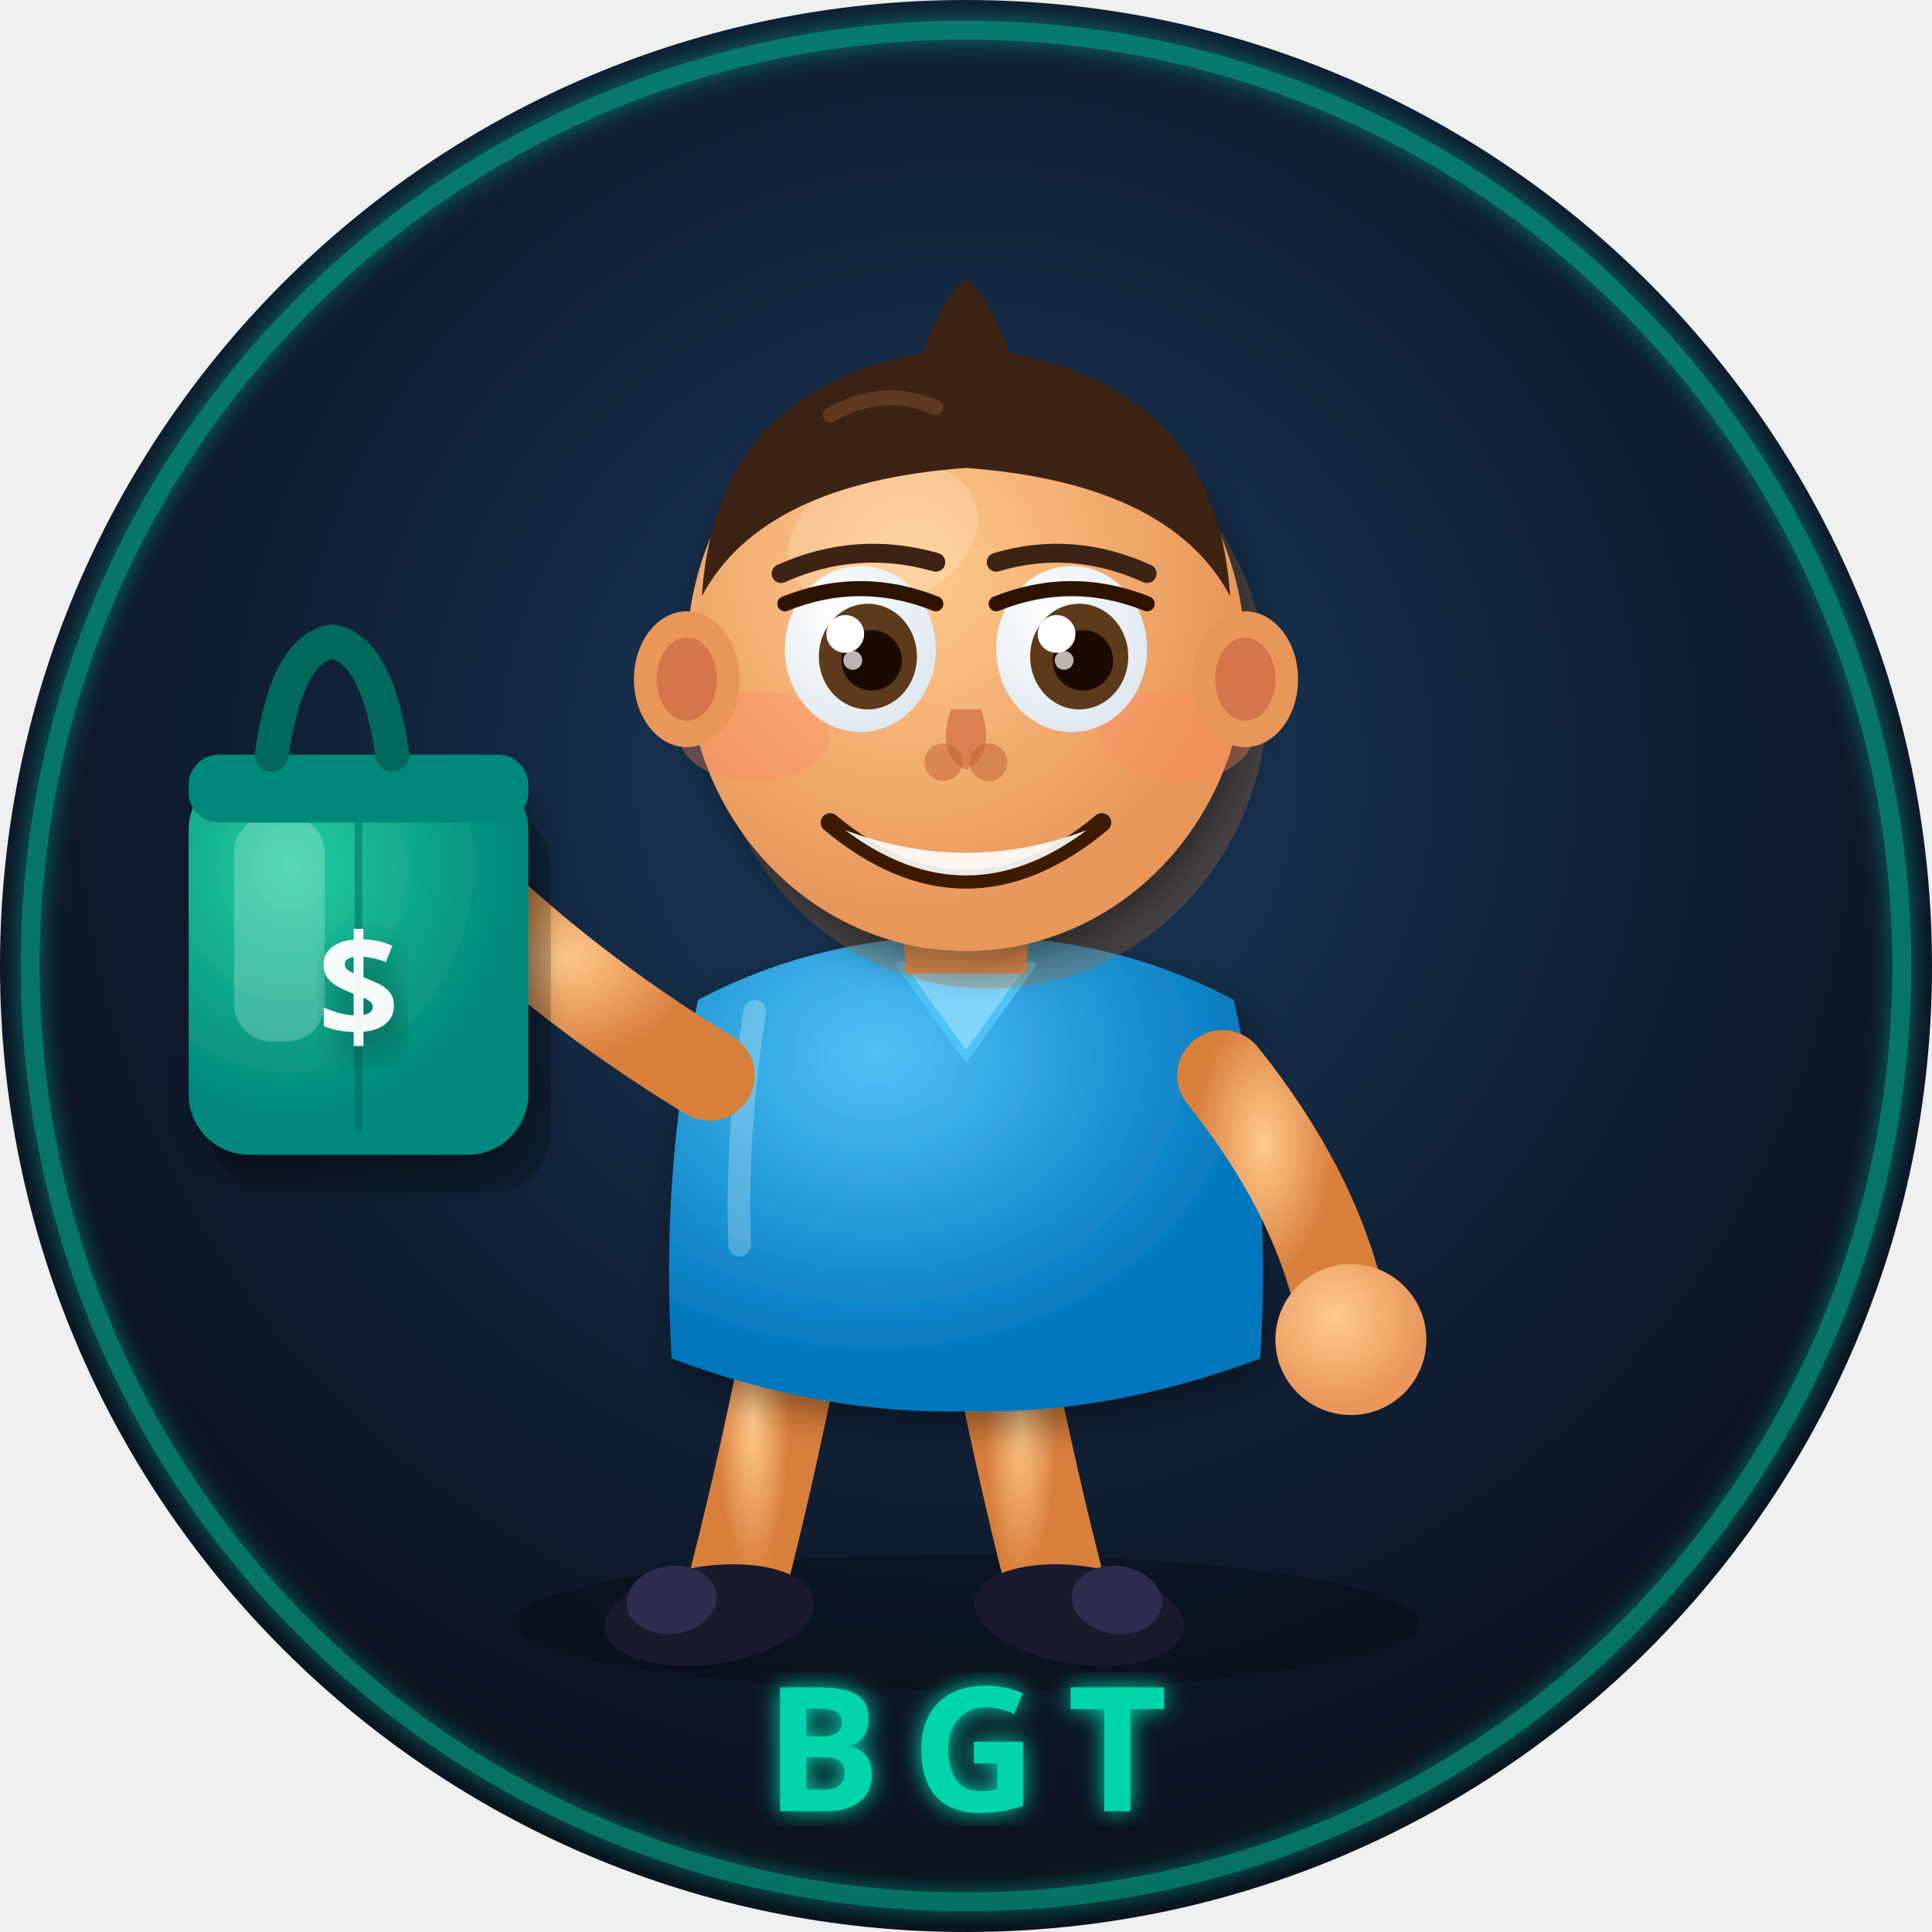
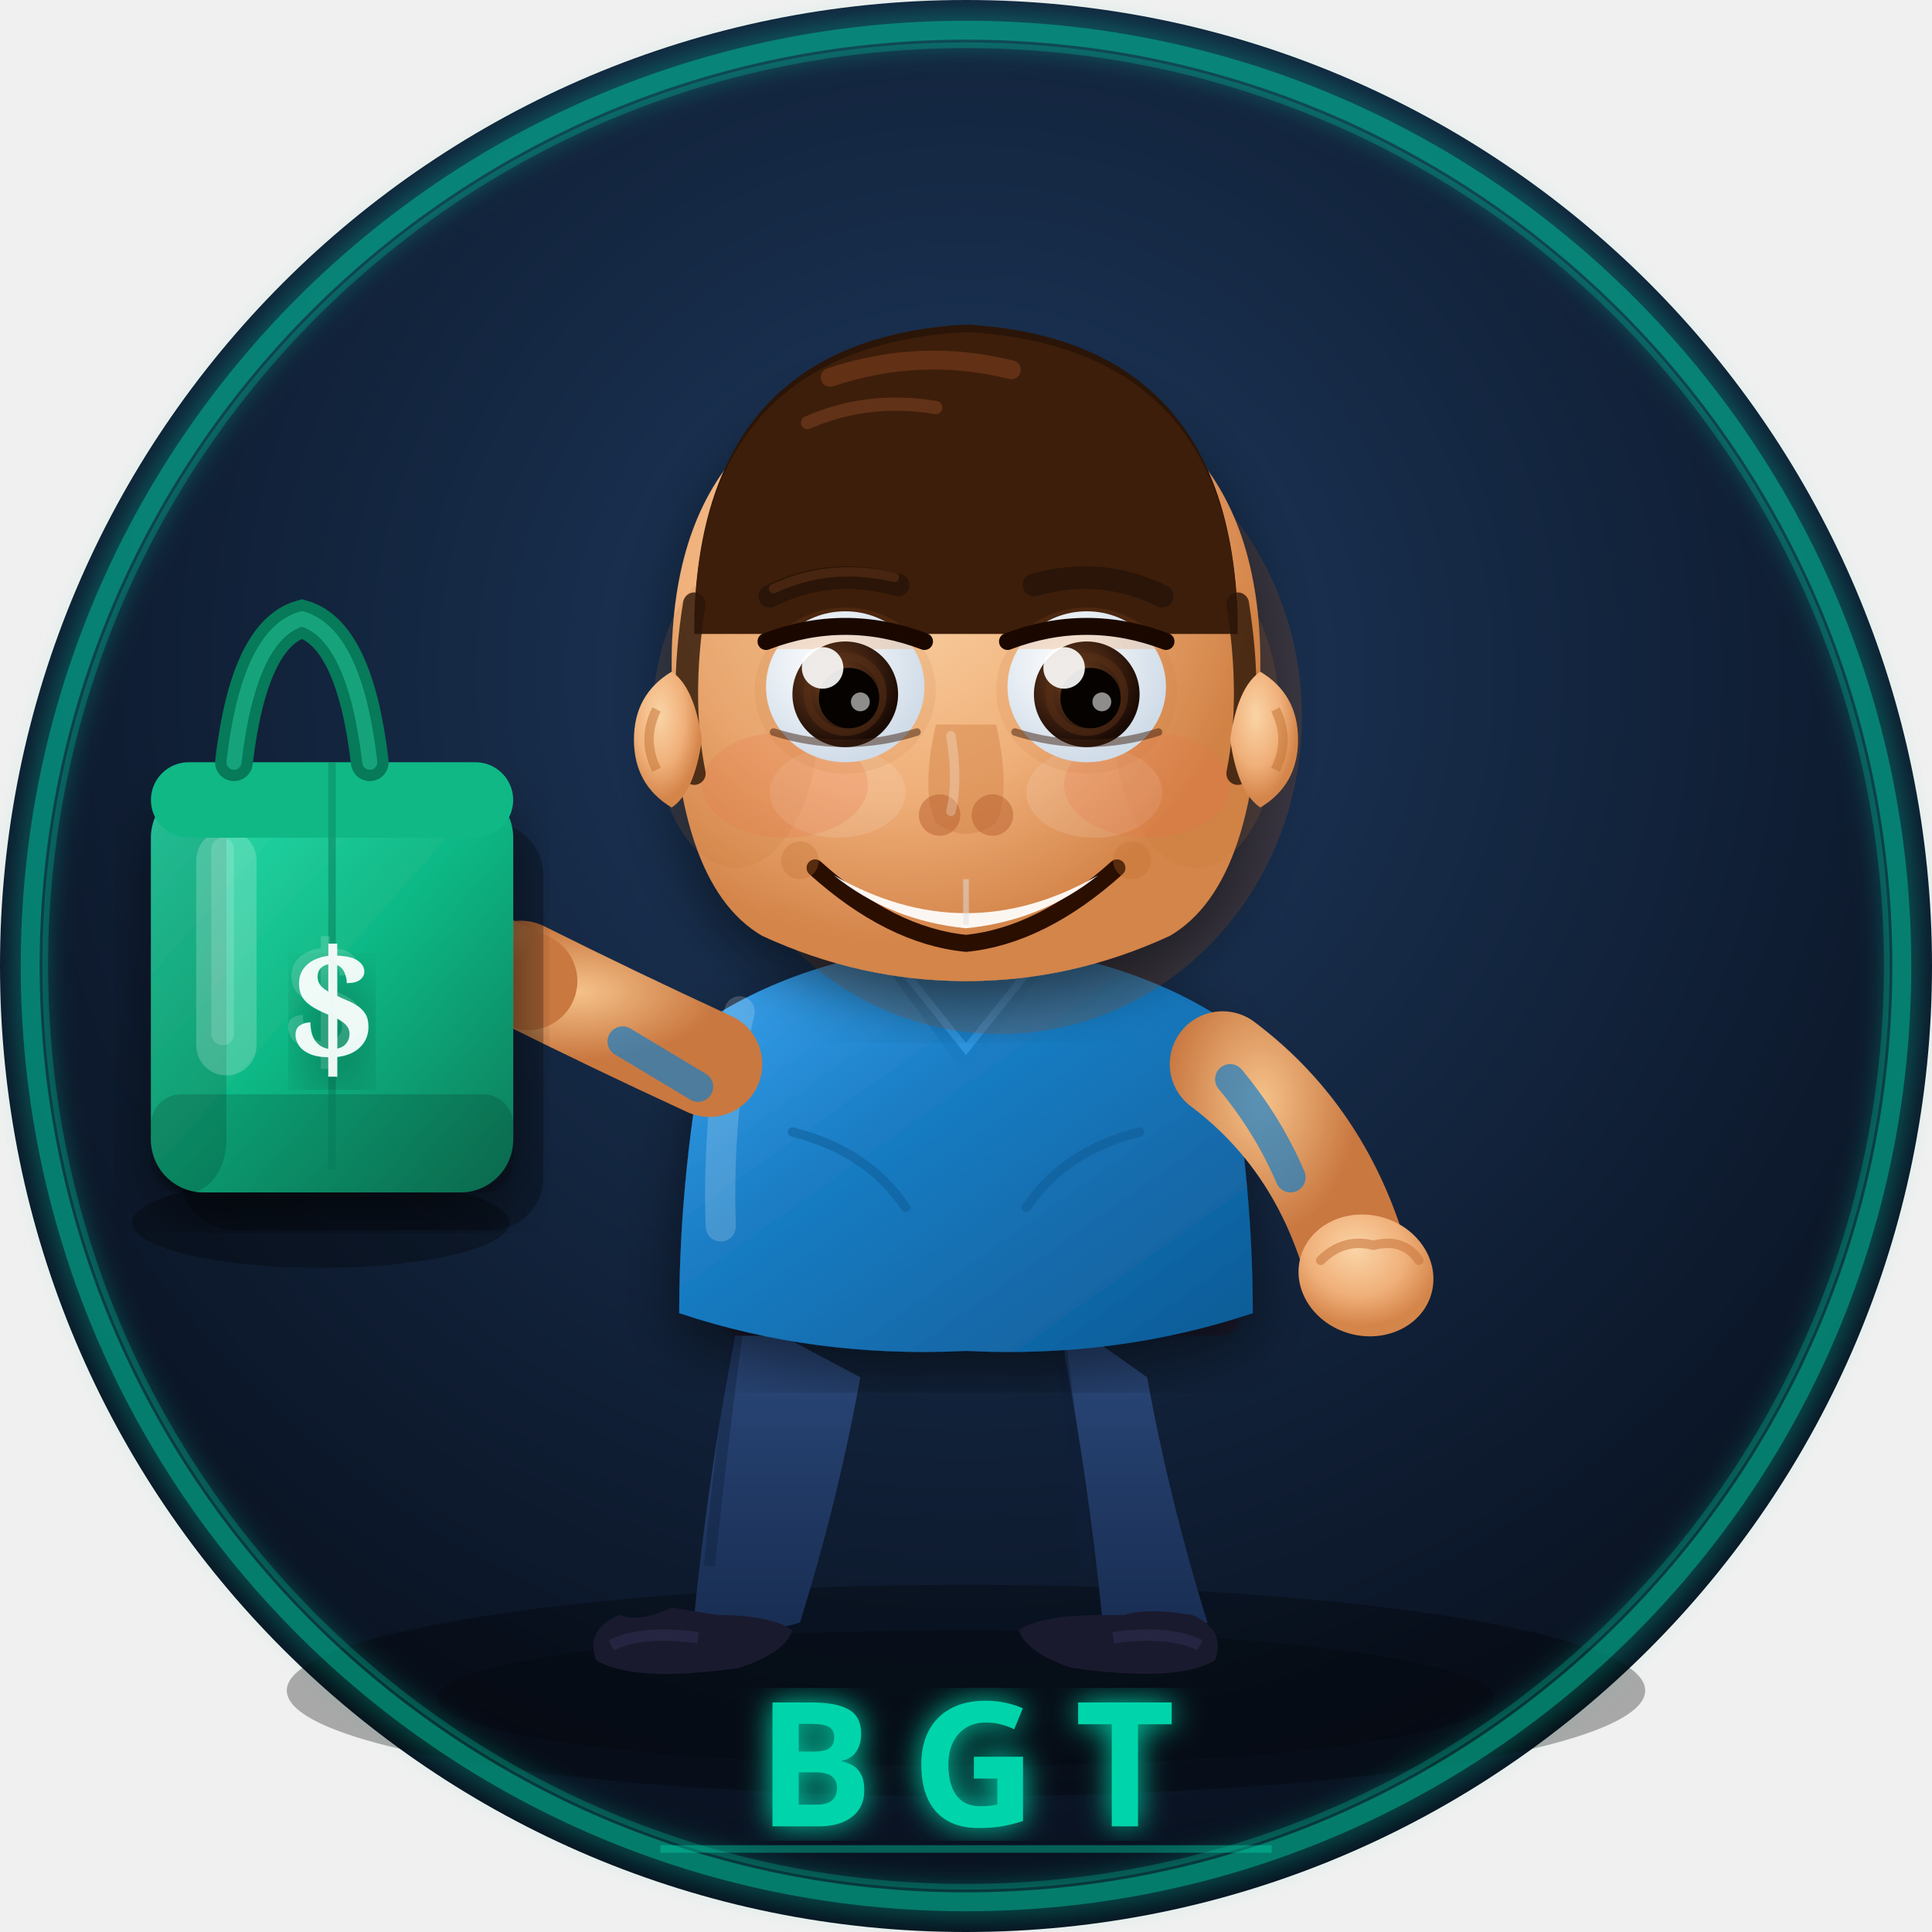
<svg xmlns="http://www.w3.org/2000/svg" viewBox="0 0 512 512" width="512" height="512">
  <defs>
-     <radialGradient id="bgGrad" cx="50%" cy="40%" r="60%">
-       <stop offset="0%" stop-color="#1a3a5c" />
-       <stop offset="100%" stop-color="#0a0e1a" />
+     <radialGradient id="bgGrad" cx="50%" cy="35%" r="70%">
+       <stop offset="0%" stop-color="#1e3a5f" />
+       <stop offset="100%" stop-color="#060c18" />
    </radialGradient>
-     <radialGradient id="skinGrad" cx="40%" cy="35%" r="60%">
-       <stop offset="0%" stop-color="#ffcb8e" />
-       <stop offset="100%" stop-color="#e8965a" />
+     <radialGradient id="skinFace" cx="38%" cy="32%" r="62%">
+       <stop offset="0%" stop-color="#fad4a6" />
+       <stop offset="60%" stop-color="#f0b07a" />
+       <stop offset="100%" stop-color="#d4854a" />
    </radialGradient>
-     <radialGradient id="skinBody" cx="35%" cy="30%" r="60%">
-       <stop offset="0%" stop-color="#ffcb8e" />
-       <stop offset="100%" stop-color="#d97f3c" />
+     <radialGradient id="skinArm" cx="30%" cy="20%" r="75%">
+       <stop offset="0%" stop-color="#f5c28a" />
+       <stop offset="100%" stop-color="#c97840" />
    </radialGradient>
-     <radialGradient id="shirtGrad" cx="35%" cy="25%" r="65%">
-       <stop offset="0%" stop-color="#4fc3f7" />
-       <stop offset="100%" stop-color="#0277bd" />
+     <linearGradient id="shirtGrad" x1="0%" y1="0%" x2="100%" y2="100%">
+       <stop offset="0%" stop-color="#3fa9f5" />
+       <stop offset="40%" stop-color="#1a7dc4" />
+       <stop offset="100%" stop-color="#0d5a94" />
+     </linearGradient>
+     <linearGradient id="shirtHighlight" x1="0%" y1="0%" x2="100%" y2="100%">
+       <stop offset="0%" stop-color="white" stop-opacity="0.3" />
+       <stop offset="100%" stop-color="white" stop-opacity="0" />
+     </linearGradient>
+     <linearGradient id="pantGrad" x1="0%" y1="0%" x2="0%" y2="100%">
+       <stop offset="0%" stop-color="#2c4a7c" />
+       <stop offset="100%" stop-color="#182d52" />
+     </linearGradient>
+     <linearGradient id="bagGrad" x1="0%" y1="0%" x2="100%" y2="100%">
+       <stop offset="0%" stop-color="#2de0b0" />
+       <stop offset="50%" stop-color="#10b885" />
+       <stop offset="100%" stop-color="#067a59" />
+     </linearGradient>
+     <radialGradient id="eyeWhite" cx="38%" cy="35%" r="65%">
+       <stop offset="0%" stop-color="#ffffff" />
+       <stop offset="100%" stop-color="#d0dce8" />
    </radialGradient>
-     <radialGradient id="bagGrad" cx="30%" cy="25%" r="65%">
-       <stop offset="0%" stop-color="#26d0a0" />
-       <stop offset="100%" stop-color="#00897b" />
+     <radialGradient id="irisGrad" cx="38%" cy="35%" r="65%">
+       <stop offset="0%" stop-color="#6b3d1e" />
+       <stop offset="60%" stop-color="#3d2010" />
+       <stop offset="100%" stop-color="#1a0a04" />
    </radialGradient>
-     <radialGradient id="eyeGrad" cx="35%" cy="30%" r="70%">
-       <stop offset="0%" stop-color="white" />
-       <stop offset="100%" stop-color="#e0e8f0" />
-     </radialGradient>
-     <filter id="glow">
-       <feGaussianBlur stdDeviation="3" result="blur" />
+     <filter id="dropShadow">
+       <feDropShadow dx="0" dy="6" stdDeviation="8" flood-color="#000" flood-opacity="0.5" />
+     </filter>
+     <filter id="softGlow">
+       <feGaussianBlur stdDeviation="4" result="blur" />
      <feMerge>
        <feMergeNode in="blur" />
        <feMergeNode in="SourceGraphic" />
      </feMerge>
    </filter>
-     <filter id="softShadow" x="-20%" y="-20%" width="140%" height="140%">
-       <feDropShadow dx="2" dy="4" stdDeviation="5" flood-color="#000" flood-opacity="0.4" />
+     <filter id="innerShadow">
+       <feFlood flood-color="#000" flood-opacity="0.3" result="flood" />
+       <feComposite in="flood" in2="SourceGraphic" operator="in" result="mask" />
+       <feGaussianBlur in="mask" stdDeviation="4" />
+       <feMerge>
+         <feMergeNode />
+         <feMergeNode in="SourceGraphic" />
+       </feMerge>
    </filter>
+     <clipPath id="circleClip">
+       <circle cx="256" cy="256" r="248" />
+     </clipPath>
  </defs>
  <circle cx="256" cy="256" r="256" fill="url(#bgGrad)" />
-   <ellipse cx="256" cy="430" rx="120" ry="18" fill="black" opacity="0.25" />
-   <path d="M210 355 Q202 395 194 425" stroke="url(#skinBody)" stroke-width="26" fill="none" stroke-linecap="round" />
-   <path d="M265 355 Q273 395 281 425" stroke="url(#skinBody)" stroke-width="26" fill="none" stroke-linecap="round" />
-   <ellipse cx="188" cy="428" rx="28" ry="13" fill="#1a1a2e" transform="rotate(-8 188 428)" />
-   <ellipse cx="178" cy="424" rx="12" ry="9" fill="#2d2d4e" transform="rotate(-8 178 424)" />
-   <ellipse cx="286" cy="428" rx="28" ry="13" fill="#1a1a2e" transform="rotate(8 286 428)" />
-   <ellipse cx="296" cy="424" rx="12" ry="9" fill="#2d2d4e" transform="rotate(8 296 424)" />
-   <path d="M185 265 Q175 310 178 360 Q218 375 256 374 Q294 375 334 360 Q337 310 327 265 Q295 248 256 248 Q217 248 185 265Z" fill="url(#shirtGrad)" filter="url(#softShadow)" />
-   <path d="M200 268 Q195 300 196 330" stroke="white" stroke-width="6" fill="none" stroke-linecap="round" opacity="0.25" />
-   <path d="M238 255 L256 280 L274 255" fill="#81d4fa" stroke="#4fc3f7" stroke-width="2" />
-   <path d="M188 285 Q155 265 128 240" stroke="url(#skinBody)" stroke-width="24" fill="none" stroke-linecap="round" />
-   <circle cx="118" cy="233" r="20" fill="url(#skinGrad)" />
-   <path d="M108 228 Q118 222 128 228" stroke="#d97f3c" stroke-width="2.5" fill="none" stroke-linecap="round" opacity="0.6" />
-   <path d="M324 285 Q348 315 355 345" stroke="url(#skinBody)" stroke-width="24" fill="none" stroke-linecap="round" />
-   <circle cx="358" cy="355" r="20" fill="url(#skinGrad)" />
-   <path d="M236 232 Q240 248 240 258 L272 258 Q272 248 276 232Z" fill="url(#skinGrad)" />
-   <ellipse cx="258" cy="178" rx="74" ry="78" fill="#c07030" opacity="0.3" transform="translate(4,6)" />
-   <ellipse cx="256" cy="174" rx="74" ry="78" fill="url(#skinGrad)" filter="url(#softShadow)" />
-   <ellipse cx="200" cy="195" rx="20" ry="12" fill="#ff8a65" opacity="0.35" />
-   <ellipse cx="312" cy="195" rx="20" ry="12" fill="#ff8a65" opacity="0.35" />
-   <ellipse cx="234" cy="142" rx="26" ry="18" fill="white" opacity="0.18" transform="rotate(-20 234 142)" />
-   <path d="M186 158 Q190 98 256 92 Q322 98 326 158 Q310 128 256 124 Q202 128 186 158Z" fill="#3d2314" />
-   <path d="M244 95 Q250 78 256 74 Q262 78 268 95" fill="#3d2314" />
-   <path d="M220 110 Q234 102 248 108" stroke="#6d4226" stroke-width="4" fill="none" stroke-linecap="round" opacity="0.7" />
-   <ellipse cx="182" cy="180" rx="14" ry="18" fill="#e8965a" />
-   <ellipse cx="182" cy="180" rx="8" ry="11" fill="#d4754a" />
-   <ellipse cx="330" cy="180" rx="14" ry="18" fill="#e8965a" />
-   <ellipse cx="330" cy="180" rx="8" ry="11" fill="#d4754a" />
-   <ellipse cx="228" cy="172" rx="20" ry="22" fill="url(#eyeGrad)" />
-   <ellipse cx="284" cy="172" rx="20" ry="22" fill="url(#eyeGrad)" />
-   <ellipse cx="230" cy="174" rx="13" ry="14" fill="#5d3a1a" />
-   <ellipse cx="286" cy="174" rx="13" ry="14" fill="#5d3a1a" />
-   <circle cx="231" cy="175" r="8" fill="#1a0a00" />
-   <circle cx="287" cy="175" r="8" fill="#1a0a00" />
-   <circle cx="224" cy="168" r="5" fill="white" />
-   <circle cx="226" cy="175" r="2.5" fill="white" opacity="0.7" />
-   <circle cx="280" cy="168" r="5" fill="white" />
-   <circle cx="282" cy="175" r="2.5" fill="white" opacity="0.7" />
-   <path d="M208 160 Q228 152 248 160" stroke="#2d1200" stroke-width="4" fill="none" stroke-linecap="round" />
-   <path d="M264 160 Q284 152 304 160" stroke="#2d1200" stroke-width="4" fill="none" stroke-linecap="round" />
-   <path d="M207 152 Q227 143 248 149" stroke="#3d2314" stroke-width="5" fill="none" stroke-linecap="round" />
-   <path d="M264 149 Q284 143 304 152" stroke="#3d2314" stroke-width="5" fill="none" stroke-linecap="round" />
-   <path d="M252 188 Q248 200 256 204 Q264 200 260 188" fill="#d4754a" opacity="0.8" />
-   <circle cx="250" cy="202" r="5" fill="#c06030" opacity="0.5" />
-   <circle cx="262" cy="202" r="5" fill="#c06030" opacity="0.5" />
-   <path d="M220 218 Q256 248 292 218" stroke="#3d1a00" stroke-width="5" fill="none" stroke-linecap="round" />
-   <path d="M224 220 Q256 244 288 220 Q256 232 224 220Z" fill="white" opacity="0.9" />
-   <rect x="52" y="208" width="90" height="102" rx="16" fill="black" opacity="0.2" transform="translate(4,6)" />
-   <rect x="50" y="204" width="90" height="102" rx="16" fill="url(#bagGrad)" filter="url(#softShadow)" />
-   <rect x="62" y="216" width="24" height="60" rx="10" fill="white" opacity="0.22" />
-   <line x1="95" y1="210" x2="95" y2="300" stroke="#00695c" stroke-width="2" opacity="0.5" />
-   <rect x="50" y="200" width="90" height="18" rx="8" fill="#00897b" />
-   <path d="M72 200 Q76 172 88 170 Q100 172 104 200" stroke="#00695c" stroke-width="9" fill="none" stroke-linecap="round" />
-   <text x="95" y="275" font-family="Arial Black, sans-serif" font-weight="900" font-size="38" fill="white" text-anchor="middle" opacity="0.95" filter="url(#softShadow)">$</text>
-   <circle cx="256" cy="256" r="248" fill="none" stroke="#00d4aa" stroke-width="5" opacity="0.5" filter="url(#glow)" />
-   <text x="256" y="480" font-family="Arial Black, sans-serif" font-weight="900" font-size="46" fill="#00d4aa" text-anchor="middle" letter-spacing="8" filter="url(#glow)">BGT</text>
+   <ellipse cx="256" cy="448" rx="180" ry="28" fill="#000" opacity="0.3" />
+   <ellipse cx="256" cy="450" rx="140" ry="18" fill="#000" opacity="0.2" />
+   <path d="M196 348 Q188 388 184 428 Q196 435 212 430 Q222 398 228 365Z" fill="url(#pantGrad)" />
+   <path d="M280 348 Q288 388 292 428 Q304 435 320 430 Q310 398 304 365Z" fill="url(#pantGrad)" />
+   <path d="M196 348 Q191 385 188 415" stroke="#0f1e3a" stroke-width="3" fill="none" opacity="0.4" />
+   <path d="M280 348 Q285 385 288 415" stroke="#0f1e3a" stroke-width="3" fill="none" opacity="0.4" />
+   <rect x="192" y="340" width="136" height="14" rx="4" fill="#1a1a2e" />
+   <rect x="248" y="338" width="20" height="18" rx="3" fill="#c0a020" />
+   <rect x="251" y="341" width="14" height="12" rx="2" fill="#f0d060" />
+   <path d="M178 426 Q170 430 164 428 Q155 432 158 440 Q168 446 196 442 Q208 438 210 432 Q204 428 190 428Z" fill="#1a1a2e" />
+   <path d="M162 436 Q170 432 185 434" stroke="#2d2d4e" stroke-width="3" fill="none" opacity="0.6" />
+   <path d="M298 428 Q304 426 316 428 Q325 432 322 440 Q312 446 284 442 Q272 438 270 432 Q276 428 292 428Z" fill="#1a1a2e" />
+   <path d="M318 436 Q310 432 295 434" stroke="#2d2d4e" stroke-width="3" fill="none" opacity="0.6" />
+   <path d="M188 270 Q180 310 180 348 Q216 360 256 358 Q296 360 332 348 Q332 310 324 270 Q296 252 256 250 Q216 252 188 270Z" fill="url(#shirtGrad)" filter="url(#dropShadow)" />
+   <path d="M196 268 Q190 295 191 325" stroke="white" stroke-width="8" fill="none" stroke-linecap="round" opacity="0.18" />
+   <path d="M210 300 Q230 305 240 320" stroke="#0d5a94" stroke-width="2.5" fill="none" stroke-linecap="round" opacity="0.5" />
+   <path d="M302 300 Q282 305 272 320" stroke="#0d5a94" stroke-width="2.5" fill="none" stroke-linecap="round" opacity="0.5" />
+   <path d="M236 258 L256 285 L276 258 Q268 250 256 250 Q244 250 236 258Z" fill="#1a7dc4" />
+   <path d="M240 258 L256 278 L272 258" stroke="#3fa9f5" stroke-width="2" fill="none" opacity="0.5" />
+   <path d="M188 282 Q162 270 138 258" stroke="url(#skinArm)" stroke-width="28" fill="none" stroke-linecap="round" />
+   <path d="M140 260 Q122 252 108 244" stroke="url(#skinArm)" stroke-width="26" fill="none" stroke-linecap="round" />
+   <path d="M324 282 Q348 300 358 330" stroke="url(#skinArm)" stroke-width="28" fill="none" stroke-linecap="round" />
+   <path d="M185 288 Q175 282 165 276" stroke="#1a7dc4" stroke-width="8" fill="none" stroke-linecap="round" opacity="0.7" />
+   <path d="M326 286 Q336 298 342 312" stroke="#1a7dc4" stroke-width="8" fill="none" stroke-linecap="round" opacity="0.7" />
+   <ellipse cx="100" cy="242" rx="19" ry="16" fill="url(#skinFace)" transform="rotate(-20 100 242)" />
+   <path d="M86 238 Q92 232 100 234 Q108 232 114 238" stroke="#c97840" stroke-width="2.5" fill="none" stroke-linecap="round" opacity="0.6" />
+   <path d="M86 242 Q92 248 100 246 Q108 248 114 242" stroke="#c97840" stroke-width="2.5" fill="none" stroke-linecap="round" opacity="0.4" />
+   <ellipse cx="362" cy="338" rx="18" ry="16" fill="url(#skinFace)" transform="rotate(15 362 338)" />
+   <path d="M350 334 Q356 328 364 330 Q372 328 376 334" stroke="#c97840" stroke-width="2.5" fill="none" stroke-linecap="round" opacity="0.6" />
+   <path d="M234 234 L234 255 Q245 260 256 260 Q267 260 278 255 L278 234 Q267 228 256 228 Q245 228 234 234Z" fill="url(#skinFace)" />
+   <path d="M234 250 Q256 258 278 250" stroke="#d4854a" stroke-width="3" fill="none" opacity="0.4" />
+   <ellipse cx="260" cy="182" rx="80" ry="84" fill="#a05020" opacity="0.25" transform="translate(5,8)" />
+   <path d="M178 176 Q178 100 256 96 Q334 100 334 176 Q334 234 310 248 Q284 260 256 260 Q228 260 202 248 Q178 234 178 176Z" fill="url(#skinFace)" filter="url(#dropShadow)" />
+   <path d="M205 240 Q256 262 307 240" stroke="#d4854a" stroke-width="2" fill="none" opacity="0.3" />
+   <ellipse cx="195" cy="190" rx="22" ry="40" fill="#c07030" opacity="0.15" />
+   <ellipse cx="317" cy="190" rx="22" ry="40" fill="#c07030" opacity="0.15" />
+   <ellipse cx="222" cy="210" rx="18" ry="12" fill="white" opacity="0.12" />
+   <ellipse cx="290" cy="210" rx="18" ry="12" fill="white" opacity="0.12" />
+   <ellipse cx="208" cy="208" rx="22" ry="14" fill="#e8704a" opacity="0.22" />
+   <ellipse cx="304" cy="208" rx="22" ry="14" fill="#e8704a" opacity="0.22" />
+   <path d="M184 164 Q186 90 256 86 Q326 90 328 164 Q320 118 256 114 Q192 118 184 164Z" fill="#2a1508" />
+   <path d="M184 168 Q184 92 256 88 Q328 92 328 168" fill="#3d1e0a" />
+   <path d="M220 100 Q244 92 268 98" stroke="#6b3518" stroke-width="5" fill="none" stroke-linecap="round" opacity="0.8" />
+   <path d="M214 112 Q230 105 248 108" stroke="#7a4020" stroke-width="3.5" fill="none" stroke-linecap="round" opacity="0.6" />
+   <path d="M184 160 Q180 185 184 205" stroke="#2a1508" stroke-width="6" fill="none" stroke-linecap="round" opacity="0.8" />
+   <path d="M328 160 Q332 185 328 205" stroke="#2a1508" stroke-width="6" fill="none" stroke-linecap="round" opacity="0.8" />
+   <path d="M178 178 Q168 184 168 196 Q168 208 178 214 Q184 210 186 196 Q184 182 178 178Z" fill="url(#skinFace)" />
+   <path d="M174 188 Q170 196 174 204" stroke="#c07030" stroke-width="2.5" fill="none" opacity="0.5" />
+   <path d="M334 178 Q344 184 344 196 Q344 208 334 214 Q328 210 326 196 Q328 182 334 178Z" fill="url(#skinFace)" />
+   <path d="M338 188 Q342 196 338 204" stroke="#c07030" stroke-width="2.5" fill="none" opacity="0.5" />
+   <path d="M204 158 Q220 150 238 155" stroke="#2a1508" stroke-width="6" fill="none" stroke-linecap="round" />
+   <path d="M274 155 Q292 150 308 158" stroke="#2a1508" stroke-width="6" fill="none" stroke-linecap="round" />
+   <path d="M205 156 Q220 149 237 153" stroke="#5a3015" stroke-width="2.5" fill="none" stroke-linecap="round" opacity="0.6" />
+   <ellipse cx="224" cy="183" rx="24" ry="22" fill="#c07030" opacity="0.12" />
+   <ellipse cx="288" cy="183" rx="24" ry="22" fill="#c07030" opacity="0.12" />
+   <ellipse cx="224" cy="182" rx="21" ry="20" fill="url(#eyeWhite)" />
+   <ellipse cx="288" cy="182" rx="21" ry="20" fill="url(#eyeWhite)" />
+   <path d="M204 172 Q224 164 244 172" fill="#f0b07a" opacity="0.35" />
+   <path d="M268 172 Q288 164 308 172" fill="#f0b07a" opacity="0.35" />
+   <circle cx="224" cy="184" r="14" fill="url(#irisGrad)" />
+   <circle cx="288" cy="184" r="14" fill="url(#irisGrad)" />
+   <circle cx="224" cy="184" r="10" fill="none" stroke="#5a3015" stroke-width="2" opacity="0.5" />
+   <circle cx="288" cy="184" r="10" fill="none" stroke="#5a3015" stroke-width="2" opacity="0.5" />
+   <circle cx="225" cy="185" r="8" fill="#050200" />
+   <circle cx="289" cy="185" r="8" fill="#050200" />
+   <circle cx="218" cy="177" r="5.5" fill="white" opacity="0.9" />
+   <circle cx="282" cy="177" r="5.5" fill="white" opacity="0.9" />
+   <circle cx="228" cy="186" r="2.5" fill="white" opacity="0.55" />
+   <circle cx="292" cy="186" r="2.5" fill="white" opacity="0.55" />
+   <path d="M203 170 Q224 162 245 170" stroke="#1a0800" stroke-width="4.5" fill="none" stroke-linecap="round" />
+   <path d="M267 170 Q288 162 309 170" stroke="#1a0800" stroke-width="4.5" fill="none" stroke-linecap="round" />
+   <path d="M205 194 Q224 200 243 194" stroke="#3d2010" stroke-width="2" fill="none" stroke-linecap="round" opacity="0.5" />
+   <path d="M269 194 Q288 200 307 194" stroke="#3d2010" stroke-width="2" fill="none" stroke-linecap="round" opacity="0.5" />
+   <path d="M248 192 Q244 210 248 218 Q256 224 264 218 Q268 210 264 192" fill="#d4854a" opacity="0.5" />
+   <circle cx="249" cy="216" r="5.5" fill="#b86030" opacity="0.5" />
+   <circle cx="263" cy="216" r="5.5" fill="#b86030" opacity="0.5" />
+   <path d="M252 195 Q254 207 252 215" stroke="white" stroke-width="2.5" fill="none" stroke-linecap="round" opacity="0.25" />
+   <path d="M216 230 Q236 248 256 250 Q276 248 296 230" stroke="#2a0e00" stroke-width="4.5" fill="none" stroke-linecap="round" />
+   <path d="M221 232 Q256 252 291 232 Q276 244 256 246 Q236 244 221 232Z" fill="white" opacity="0.92" />
+   <line x1="256" y1="233" x2="256" y2="245" stroke="#ddd" stroke-width="1.5" opacity="0.5" />
+   <circle cx="212" cy="228" r="5" fill="#c07030" opacity="0.3" />
+   <circle cx="300" cy="228" r="5" fill="#c07030" opacity="0.3" />
+   <ellipse cx="80" cy="316" rx="50" ry="12" fill="#000" opacity="0.3" transform="translate(5,8)" />
+   <rect x="42" y="210" width="96" height="108" rx="14" fill="#000" opacity="0.25" transform="translate(6,8)" />
+   <rect x="40" y="208" width="96" height="108" rx="14" fill="url(#bagGrad)" filter="url(#dropShadow)" />
+   <rect x="40" y="208" width="20" height="108" rx="14" fill="#000" opacity="0.15" />
+   <rect x="40" y="290" width="96" height="26" rx="8" fill="#000" opacity="0.15" />
+   <line x1="88" y1="214" x2="88" y2="310" stroke="#067a59" stroke-width="2" opacity="0.5" />
+   <rect x="52" y="220" width="16" height="65" rx="8" fill="white" opacity="0.2" />
+   <rect x="56" y="222" width="6" height="55" rx="3" fill="white" opacity="0.15" />
+   <rect x="40" y="202" width="96" height="20" rx="10" fill="#10b885" />
+   <line x1="88" y1="202" x2="88" y2="222" stroke="#067a59" stroke-width="2" opacity="0.4" />
+   <path d="M62 202 Q66 168 80 164 Q94 168 98 202" stroke="#067a59" stroke-width="10" fill="none" stroke-linecap="round" />
+   <path d="M62 202 Q66 168 80 164 Q94 168 98 202" stroke="#2de0b0" stroke-width="4" fill="none" stroke-linecap="round" opacity="0.4" />
+   <text x="88" y="282" font-family="Georgia, serif" font-weight="bold" font-size="42" fill="white" text-anchor="middle" opacity="0.92" filter="url(#dropShadow)">$</text>
+   <text x="86" y="280" font-family="Georgia, serif" font-weight="bold" font-size="42" fill="white" text-anchor="middle" opacity="0.15">$</text>
+   <circle cx="256" cy="256" r="248" fill="none" stroke="#00d4aa" stroke-width="5" opacity="0.55" filter="url(#softGlow)" />
+   <circle cx="256" cy="256" r="244" fill="none" stroke="#00d4aa" stroke-width="1.5" opacity="0.25" />
+   <text x="256" y="484" font-family="Arial Black, sans-serif" font-weight="900" font-size="46" fill="#00d4aa" text-anchor="middle" letter-spacing="10" filter="url(#softGlow)">BGT</text>
+   <line x1="175" y1="490" x2="337" y2="490" stroke="#00d4aa" stroke-width="2" opacity="0.4" />
</svg>
